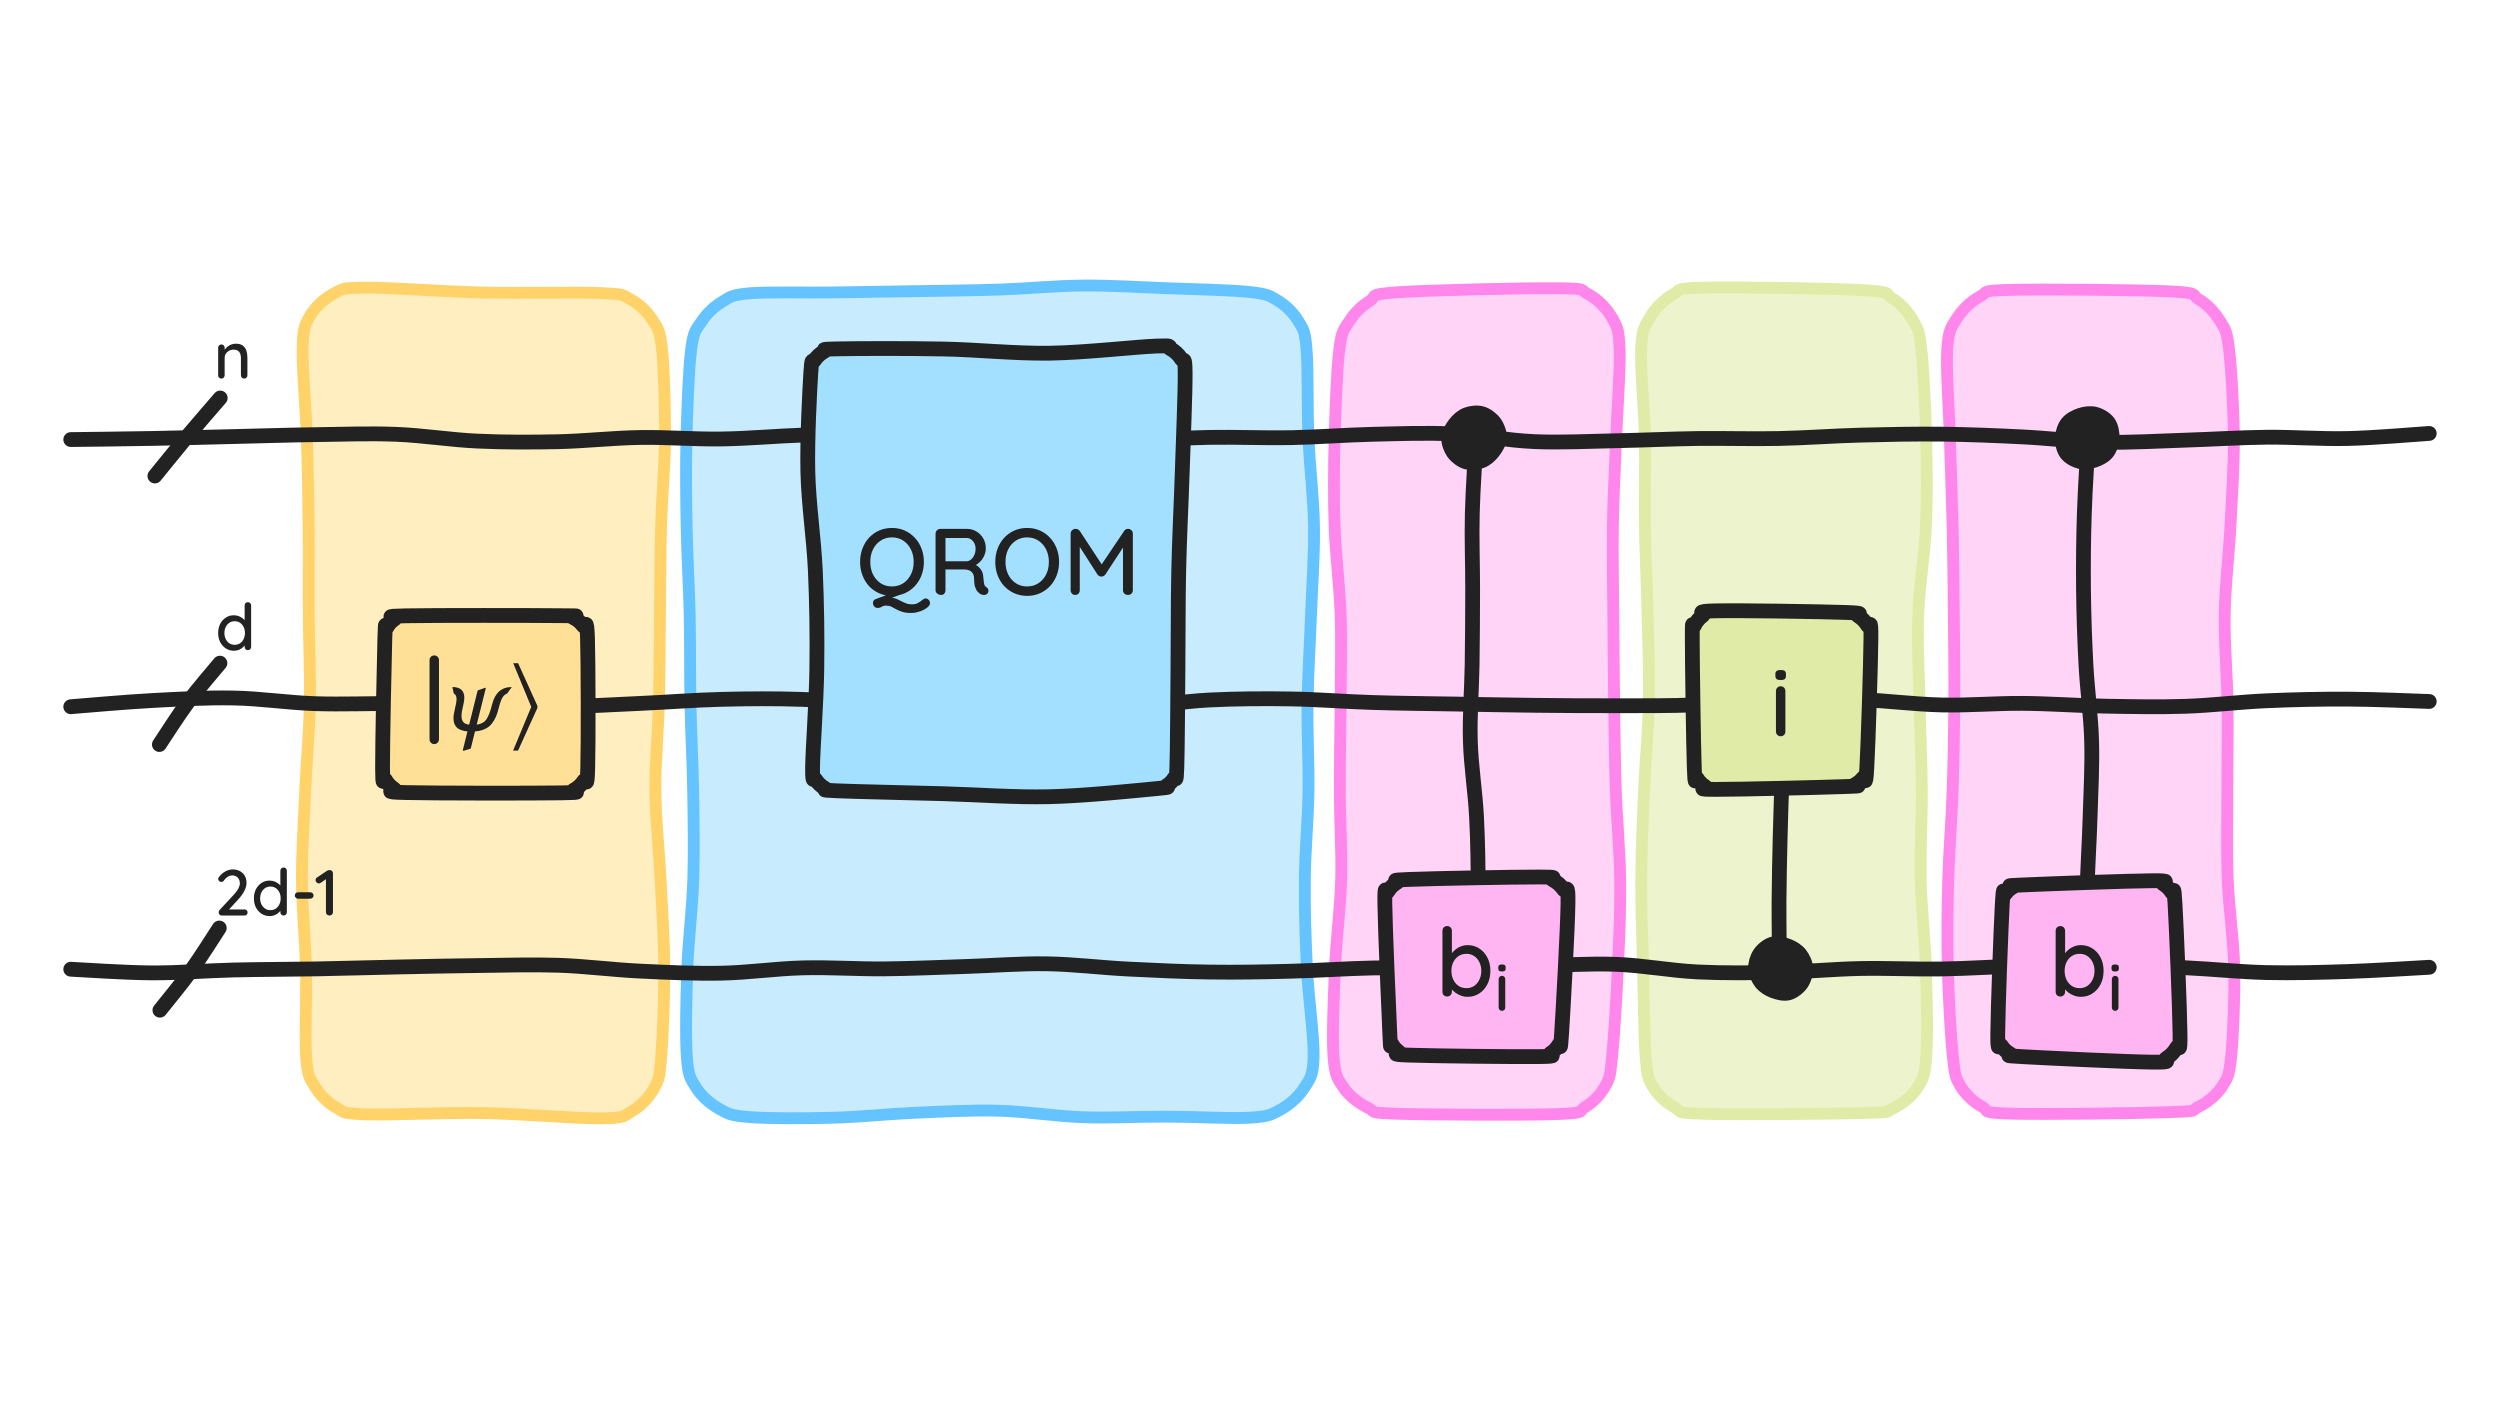
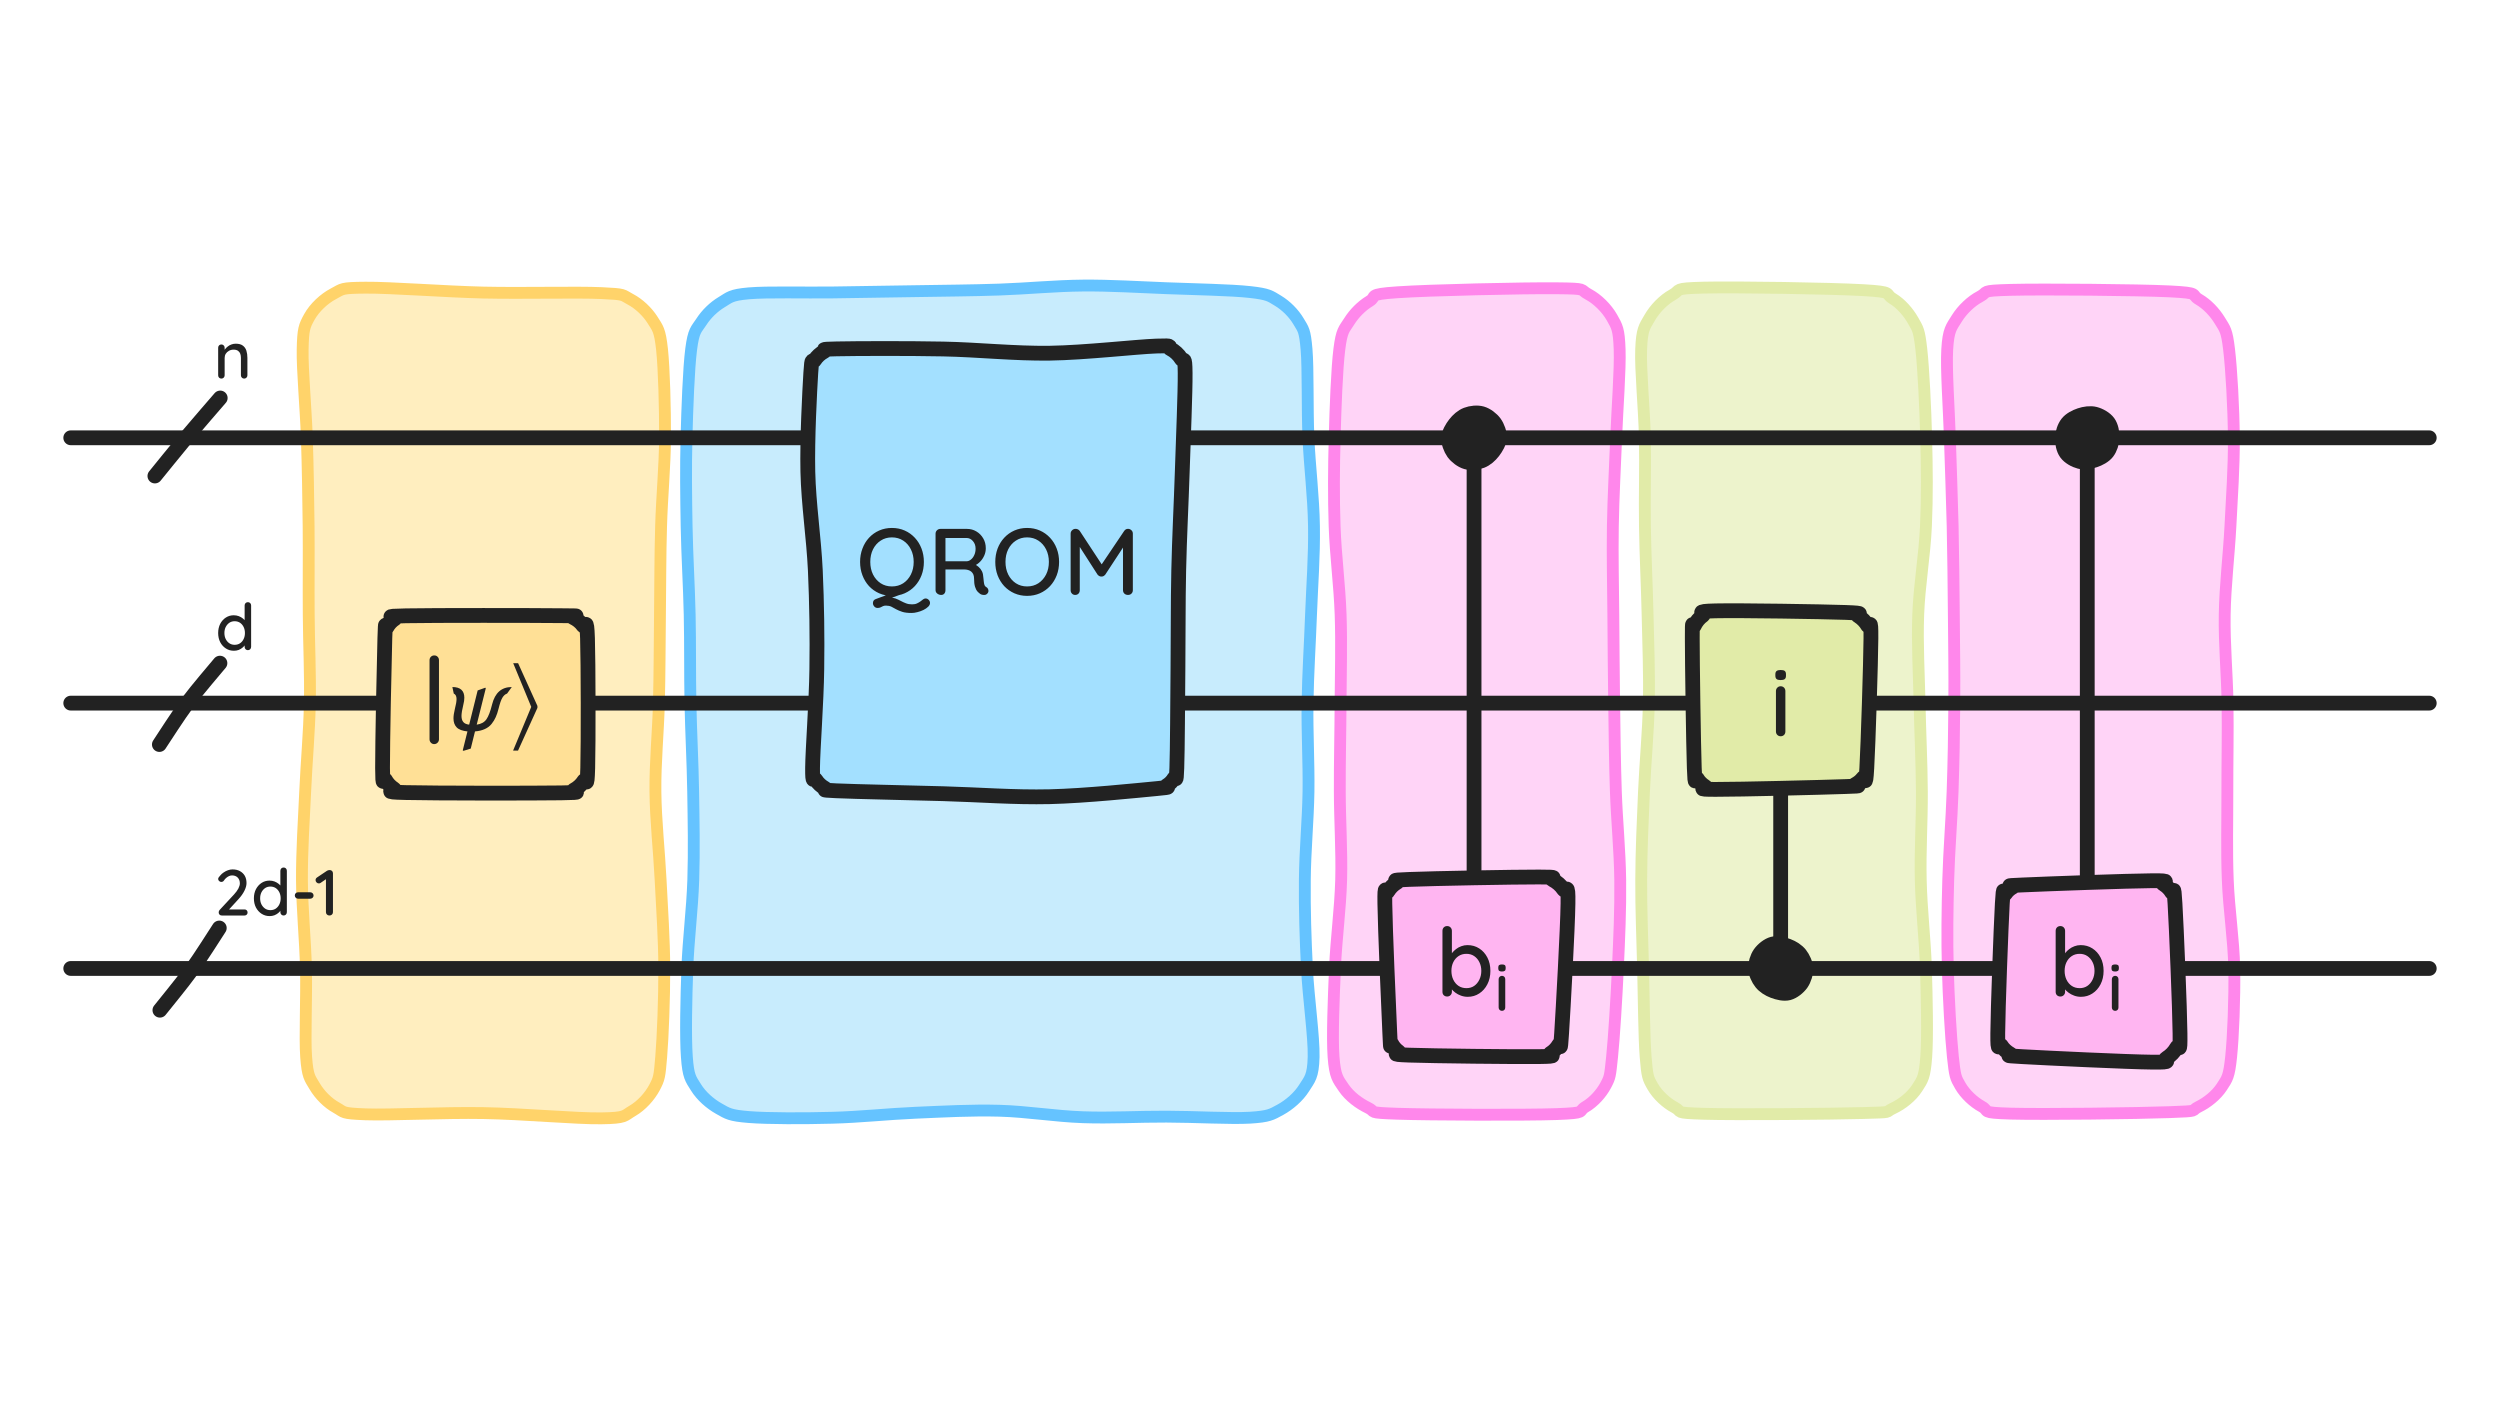
<svg xmlns="http://www.w3.org/2000/svg" viewBox="-12 -74.25 424 238.5" width="424" height="238.5">
  <g stroke-linecap="round" stroke-linejoin="round">
    <path d="M94.9,-23.5C96.35,-22.74 97.76,-21.41 98.66,-20C99.55,-18.58 99.92,-18.33 100.28,-15C100.63,-11.67 100.81,-5 100.79,0C100.76,5 100.26,10 100.12,15C99.97,20 99.99,25 99.93,30C99.87,35 99.88,40 99.75,45C99.62,50 99.11,55 99.16,60C99.21,65 99.79,70 100.04,75C100.29,80 100.65,85 100.66,90C100.68,95 100.42,101.63 100.14,105C99.86,108.37 99.81,108.67 99,110.2C98.19,111.72 96.78,113.27 95.28,114.14C93.78,115.01 94.21,115.36 90,115.42C85.79,115.49 76.67,114.64 70,114.53C63.33,114.41 54.16,114.89 50,114.74C45.84,114.58 46.47,114.4 45.03,113.6C43.59,112.81 42.22,111.42 41.37,109.98C40.52,108.55 40.17,108.33 39.92,105C39.68,101.67 40.01,95 39.89,90C39.77,85 39.24,80 39.21,75C39.19,70 39.53,65 39.76,60C39.98,55 40.45,50 40.55,45C40.65,40 40.39,35 40.36,30C40.32,25 40.39,20 40.34,15C40.28,10 40.21,5 40.04,0C39.87,-5 39.26,-11.58 39.33,-15C39.4,-18.42 39.6,-18.93 40.47,-20.5C41.34,-22.07 42.97,-23.6 44.56,-24.43C46.14,-25.26 45.76,-25.43 50,-25.46C54.24,-25.5 63.33,-24.79 70,-24.63C76.67,-24.48 85.85,-24.73 90,-24.54C94.15,-24.35 93.46,-24.25 94.9,-23.5Z" fill="#FFEEBF" stroke="#FFD36A" stroke-width="2.01" />
    <path d="M204.76,-23.24C206.13,-22.41 207.42,-21.12 208.23,-19.75C209.04,-18.38 209.31,-18.29 209.59,-15C209.87,-11.71 209.7,-5 209.91,0C210.13,5 210.78,10 210.85,15C210.93,20 210.54,25 210.35,30C210.17,35 209.83,40 209.76,45C209.68,50 209.99,55 209.92,60C209.84,65 209.34,70 209.3,75C209.25,80 209.41,85 209.66,90C209.91,95 210.87,101.62 210.79,105C210.71,108.38 210.1,108.8 209.17,110.29C208.23,111.78 206.69,113.11 205.17,113.95C203.64,114.78 203.22,115.11 200,115.31C196.78,115.5 190.56,115.14 185.83,115.13C181.11,115.11 176.39,115.4 171.67,115.23C166.94,115.07 162.22,114.26 157.5,114.13C152.78,114 148.06,114.27 143.33,114.47C138.61,114.67 133.89,115.2 129.17,115.32C124.44,115.45 118.21,115.46 115,115.2C111.79,114.94 111.42,114.62 109.93,113.78C108.44,112.94 106.95,111.64 106.04,110.17C105.13,108.71 104.73,108.36 104.49,105C104.24,101.64 104.39,95 104.57,90C104.75,85 105.42,80 105.58,75C105.74,70 105.64,65 105.56,60C105.48,55 105.2,50 105.1,45C105,40 105.08,35 104.97,30C104.86,25 104.54,20 104.45,15C104.36,10 104.3,5 104.43,0C104.56,-5 104.8,-11.72 105.22,-15C105.64,-18.28 106.08,-18.32 106.94,-19.65C107.8,-20.99 109.04,-22.19 110.38,-23C111.73,-23.8 111.87,-24.22 115,-24.5C118.13,-24.77 124.44,-24.59 129.17,-24.65C133.89,-24.72 138.61,-24.79 143.33,-24.87C148.06,-24.95 152.78,-24.98 157.5,-25.14C162.22,-25.3 166.94,-25.78 171.67,-25.82C176.39,-25.86 181.11,-25.55 185.83,-25.37C190.56,-25.18 196.85,-25.08 200,-24.72C203.15,-24.37 203.38,-24.07 204.76,-23.24Z" fill="#C8ECFD" stroke="#65C3FF" stroke-width="2.01" />
    <path d="M257.39,-24.34C258.95,-23.51 260.49,-21.97 261.38,-20.41C262.26,-18.86 262.57,-18.4 262.69,-15C262.81,-11.6 262.3,-5 262.1,0C261.91,5 261.62,10 261.54,15C261.46,20 261.58,25 261.62,30C261.66,35 261.69,40 261.76,45C261.83,50 261.88,55 262.05,60C262.22,65 262.73,70 262.79,75C262.85,80 262.62,85 262.39,90C262.16,95 261.75,101.7 261.41,105C261.06,108.3 261.08,108.4 260.33,109.81C259.58,111.22 258.28,112.66 256.89,113.47C255.5,114.29 257.32,114.5 252,114.7C246.68,114.89 230.33,114.82 225,114.64C219.67,114.46 221.53,114.36 220.02,113.63C218.5,112.9 216.88,111.69 215.9,110.25C214.93,108.81 214.42,108.38 214.17,105C213.92,101.62 214.2,95 214.41,90C214.62,85 215.32,80 215.46,75C215.59,70 215.24,65 215.23,60C215.21,55 215.34,50 215.36,45C215.39,40 215.54,35 215.37,30C215.2,25 214.52,20 214.35,15C214.18,10 214.22,5 214.36,0C214.49,-5 214.74,-11.71 215.15,-15C215.56,-18.29 215.96,-18.36 216.82,-19.73C217.67,-21.09 218.91,-22.35 220.28,-23.18C221.64,-24.01 219.71,-24.32 225,-24.68C230.29,-25.05 246.6,-25.42 252,-25.36C257.4,-25.31 255.83,-25.16 257.39,-24.34Z" fill="#FFD4F7" stroke="#FF87EB" stroke-width="2.01" />
    <path d="M308.98,-23.62C310.39,-22.77 311.65,-21.32 312.46,-19.89C313.27,-18.45 313.49,-18.31 313.86,-15C314.23,-11.69 314.55,-5 314.68,0C314.81,5 314.87,10 314.64,15C314.42,20 313.51,25 313.33,30C313.15,35 313.45,40 313.56,45C313.66,50 313.92,55 313.95,60C313.98,65 313.64,70 313.76,75C313.87,80 314.48,85 314.64,90C314.79,95 314.94,101.62 314.69,105C314.44,108.38 314.09,108.83 313.15,110.28C312.21,111.74 310.57,113.03 309.04,113.74C307.52,114.44 309.34,114.37 304,114.52C298.66,114.67 282.33,114.81 277,114.65C271.67,114.49 273.49,114.35 272.04,113.58C270.59,112.81 269.12,111.45 268.3,110.02C267.48,108.59 267.37,108.34 267.1,105C266.83,101.66 266.8,95 266.67,90C266.55,85 266.32,80 266.35,75C266.37,70 266.6,65 266.82,60C267.04,55 267.54,50 267.64,45C267.75,40 267.54,35 267.43,30C267.32,25 267.05,20 266.98,15C266.9,10 267.07,5 266.97,0C266.86,-5 266.2,-11.61 266.34,-15C266.47,-18.39 266.88,-18.79 267.77,-20.33C268.65,-21.87 270.12,-23.4 271.66,-24.25C273.2,-25.11 271.61,-25.34 277,-25.47C282.39,-25.6 298.67,-25.35 304,-25.04C309.33,-24.73 307.57,-24.48 308.98,-23.62Z" fill="#EDF3CC" stroke="#E1EBA8" stroke-width="2.01" />
    <path d="M360.9,-23.49C362.32,-22.67 363.61,-21.31 364.47,-19.89C365.33,-18.47 365.66,-18.32 366.05,-15C366.45,-11.68 366.83,-5 366.86,0C366.9,5 366.53,10 366.28,15C366.02,20 365.39,25 365.31,30C365.23,35 365.71,40 365.79,45C365.87,50 365.75,55 365.76,60C365.77,65 365.63,70 365.83,75C366.02,80 366.83,85 366.93,90C367.02,95 366.75,101.65 366.4,105C366.05,108.35 365.74,108.68 364.82,110.09C363.9,111.5 362.35,112.74 360.88,113.46C359.41,114.17 361.31,114.18 356,114.37C350.69,114.57 334.31,114.77 329,114.62C323.69,114.46 325.55,114.22 324.13,113.43C322.71,112.65 321.3,111.32 320.48,109.92C319.66,108.51 319.57,108.32 319.21,105C318.86,101.68 318.48,95 318.35,90C318.21,85 318.28,80 318.42,75C318.56,70 318.99,65 319.16,60C319.33,55 319.42,50 319.45,45C319.49,40 319.41,35 319.37,30C319.32,25 319.28,20 319.17,15C319.05,10 318.85,5 318.7,0C318.54,-5 318.05,-11.62 318.25,-15C318.45,-18.38 318.97,-18.76 319.89,-20.26C320.82,-21.75 322.3,-23.17 323.82,-23.97C325.34,-24.78 323.64,-24.94 329,-25.09C334.36,-25.23 350.68,-25.09 356,-24.83C361.32,-24.56 359.49,-24.32 360.9,-23.49Z" fill="#FFD4F7" stroke="#FF87EB" stroke-width="2.01" />
-     <path d="M0,0.3C2.3,0.27 9.2,0.2 13.79,0.11C18.39,0.03 22.99,-0.1 27.59,-0.21C32.18,-0.31 36.78,-0.47 41.38,-0.53C45.98,-0.59 50.57,-0.77 55.17,-0.59C59.77,-0.41 64.37,0.35 68.97,0.56C73.56,0.77 78.16,0.76 82.76,0.66C87.36,0.55 91.95,0.02 96.55,-0.05C101.15,-0.13 105.75,0.27 110.34,0.2C114.94,0.14 119.54,-0.3 124.14,-0.46C128.74,-0.62 133.33,-0.84 137.93,-0.74C142.53,-0.65 147.13,-0.13 151.72,0.09C156.32,0.31 160.92,0.53 165.52,0.59C170.11,0.65 174.71,0.57 179.31,0.46C183.91,0.35 188.51,0.01 193.1,-0.07C197.7,-0.15 202.3,0.06 206.9,-0.02C211.49,-0.11 216.09,-0.48 220.69,-0.59C225.29,-0.7 229.89,-0.87 234.48,-0.66C239.08,-0.46 243.68,0.46 248.28,0.65C252.87,0.84 257.47,0.59 262.07,0.5C266.67,0.41 271.26,0.19 275.86,0.12C280.46,0.06 285.06,0.22 289.66,0.12C294.25,0.03 298.85,-0.33 303.45,-0.45C308.05,-0.57 312.64,-0.67 317.24,-0.62C321.84,-0.57 326.44,-0.38 331.03,-0.15C335.63,0.08 340.23,0.66 344.83,0.75C349.43,0.84 354.02,0.54 358.62,0.4C363.22,0.26 367.82,-0.05 372.41,-0.1C377.01,-0.14 381.61,0.23 386.21,0.12C390.8,0.02 397.7,-0.6 400,-0.74" fill="none" stroke="#222222" stroke-width="2.51" />
-     <path d="M0,45.61C2.3,45.43 9.2,44.81 13.79,44.56C18.39,44.32 22.99,44.04 27.59,44.13C32.18,44.21 36.78,44.93 41.38,45.09C45.98,45.24 50.57,45.04 55.17,45.08C59.77,45.12 64.37,45.26 68.97,45.34C73.56,45.43 78.16,45.64 82.76,45.59C87.36,45.54 91.95,45.26 96.55,45.05C101.15,44.85 105.75,44.47 110.34,44.36C114.94,44.24 119.54,44.21 124.14,44.37C128.74,44.52 133.33,45.15 137.93,45.29C142.53,45.42 147.13,45.16 151.72,45.17C156.32,45.18 160.92,45.26 165.52,45.34C170.11,45.43 174.71,45.82 179.31,45.68C183.91,45.53 188.51,44.7 193.1,44.47C197.7,44.24 202.3,44.22 206.9,44.29C211.49,44.36 216.09,44.75 220.69,44.89C225.29,45.04 229.89,45.07 234.48,45.15C239.08,45.23 243.68,45.32 248.28,45.37C252.87,45.42 257.47,45.46 262.07,45.44C266.67,45.43 271.26,45.49 275.86,45.28C280.46,45.08 285.06,44.37 289.66,44.23C294.25,44.08 298.85,44.22 303.45,44.4C308.05,44.58 312.64,45.2 317.24,45.31C321.84,45.42 326.44,45.01 331.03,45.04C335.63,45.07 340.23,45.42 344.83,45.51C349.43,45.59 354.02,45.69 358.62,45.54C363.22,45.39 367.82,44.8 372.41,44.6C377.01,44.4 381.61,44.3 386.21,44.32C390.8,44.34 397.7,44.65 400,44.72" fill="none" stroke="#222222" stroke-width="2.51" />
-     <path d="M0,90.13C2.3,90.24 9.2,90.73 13.79,90.75C18.39,90.77 22.99,90.37 27.59,90.26C32.18,90.15 36.78,90.16 41.38,90.08C45.98,90 50.57,89.85 55.17,89.76C59.77,89.66 64.37,89.56 68.97,89.51C73.56,89.46 78.16,89.31 82.76,89.46C87.36,89.62 91.95,90.23 96.55,90.45C101.15,90.67 105.75,90.89 110.34,90.8C114.94,90.71 119.54,90.02 124.14,89.9C128.74,89.78 133.33,90.11 137.93,90.07C142.53,90.03 147.13,89.81 151.72,89.67C156.32,89.53 160.92,89.14 165.52,89.21C170.11,89.28 174.71,89.87 179.31,90.1C183.91,90.33 188.51,90.55 193.1,90.61C197.7,90.68 202.3,90.59 206.9,90.47C211.49,90.36 216.09,90.02 220.69,89.92C225.29,89.81 229.89,89.92 234.48,89.86C239.08,89.8 243.68,89.65 248.28,89.55C252.87,89.46 257.47,89.13 262.07,89.3C266.67,89.47 271.26,90.36 275.86,90.59C280.46,90.81 285.06,90.75 289.66,90.66C294.25,90.56 298.85,90.11 303.45,90.01C308.05,89.92 312.64,90.16 317.24,90.09C321.84,90.02 326.44,89.69 331.03,89.58C335.63,89.46 340.23,89.34 344.83,89.39C349.43,89.44 354.02,89.66 358.62,89.88C363.22,90.09 367.82,90.59 372.41,90.7C377.01,90.8 381.61,90.67 386.21,90.52C390.8,90.37 397.7,89.92 400,89.8" fill="none" stroke="#222222" stroke-width="2.51" />
+     <path d="M0,0C2.3,0 9.2,0 13.79,0C18.39,0 22.99,0 27.59,0C32.18,0 36.78,0 41.38,0C45.98,0 50.57,0 55.17,0C59.77,0 64.37,0 68.97,0C73.56,0 78.16,0 82.76,0C87.36,0 91.95,0 96.55,0C101.15,0 105.75,0 110.34,0C114.94,0 119.54,0 124.14,0C128.74,0 133.33,0 137.93,0C142.53,0 147.13,0 151.72,0C156.32,0 160.92,0 165.52,0C170.11,0 174.71,0 179.31,0C183.91,0 188.51,0 193.1,0C197.7,0 202.3,0 206.9,0C211.49,0 216.09,0 220.69,0C225.29,0 229.89,0 234.48,0C239.08,0 243.68,0 248.28,0C252.87,0 257.47,0 262.07,0C266.67,0 271.26,0 275.86,0C280.46,0 285.06,0 289.66,0C294.25,0 298.85,0 303.45,0C308.05,0 312.64,0 317.24,0C321.84,0 326.44,0 331.03,0C335.63,0 340.23,0 344.83,0C349.43,0 354.02,0 358.62,0C363.22,0 367.82,0 372.41,0C377.01,0 381.61,0 386.21,0C390.8,0 397.7,0 400,0" fill="none" stroke="#222222" stroke-width="2.51" />
+     <path d="M0,45C2.3,45 9.2,45 13.79,45C18.39,45 22.99,45 27.59,45C32.18,45 36.78,45 41.38,45C45.98,45 50.57,45 55.17,45C59.77,45 64.37,45 68.97,45C73.56,45 78.16,45 82.76,45C87.36,45 91.95,45 96.55,45C101.15,45 105.75,45 110.34,45C114.94,45 119.54,45 124.14,45C128.74,45 133.33,45 137.93,45C142.53,45 147.13,45 151.72,45C156.32,45 160.92,45 165.52,45C170.11,45 174.71,45 179.31,45C183.91,45 188.51,45 193.1,45C197.7,45 202.3,45 206.9,45C211.49,45 216.09,45 220.69,45C225.29,45 229.89,45 234.48,45C239.08,45 243.68,45 248.28,45C252.87,45 257.47,45 262.07,45C266.67,45 271.26,45 275.86,45C280.46,45 285.06,45 289.66,45C294.25,45 298.85,45 303.45,45C308.05,45 312.64,45 317.24,45C321.84,45 326.44,45 331.03,45C335.63,45 340.23,45 344.83,45C349.43,45 354.02,45 358.62,45C363.22,45 367.82,45 372.41,45C377.01,45 381.61,45 386.21,45C390.8,45 397.7,45 400,45" fill="none" stroke="#222222" stroke-width="2.51" />
+     <path d="M0,90C2.3,90 9.2,90 13.79,90C18.39,90 22.99,90 27.59,90C32.18,90 36.78,90 41.38,90C45.98,90 50.57,90 55.17,90C59.77,90 64.37,90 68.97,90C73.56,90 78.16,90 82.76,90C87.36,90 91.95,90 96.55,90C101.15,90 105.75,90 110.34,90C114.94,90 119.54,90 124.14,90C128.74,90 133.33,90 137.93,90C142.53,90 147.13,90 151.72,90C156.32,90 160.92,90 165.52,90C170.11,90 174.71,90 179.31,90C183.91,90 188.51,90 193.1,90C197.7,90 202.3,90 206.9,90C211.49,90 216.09,90 220.69,90C225.29,90 229.89,90 234.48,90C239.08,90 243.68,90 248.28,90C252.87,90 257.47,90 262.07,90C266.67,90 271.26,90 275.86,90C280.46,90 285.06,90 289.66,90C294.25,90 298.85,90 303.45,90C308.05,90 312.64,90 317.24,90C321.84,90 326.44,90 331.03,90C335.63,90 340.23,90 344.83,90C349.43,90 354.02,90 358.62,90C363.22,90 367.82,90 372.41,90C377.01,90 381.61,90 386.21,90C390.8,90 397.7,90 400,90" fill="none" stroke="#222222" stroke-width="2.51" />
    <path d="M14.27,6.48C15.18,5.37 17.88,2.01 19.72,-0.2C21.57,-2.4 24.42,-5.66 25.35,-6.75" fill="none" stroke="#222222" stroke-width="2.51" />
    <path d="M15.03,52.02C15.83,50.83 18.13,47.19 19.84,44.89C21.56,42.59 24.39,39.33 25.3,38.22" fill="none" stroke="#222222" stroke-width="2.51" />
    <path d="M15.12,97.08C16,95.95 18.76,92.64 20.44,90.32C22.12,87.99 24.4,84.34 25.19,83.14" fill="none" stroke="#222222" stroke-width="2.51" />
-     <path d="M238.37,0C238.26,2.14 237.8,8.57 237.7,12.86C237.59,17.14 237.77,21.43 237.76,25.71C237.76,30 237.73,34.29 237.67,38.57C237.6,42.86 237.24,47.14 237.37,51.43C237.49,55.71 238.2,60 238.42,64.29C238.64,68.57 238.7,72.86 238.7,77.14C238.7,81.43 238.47,87.86 238.42,90" fill="none" stroke="#222222" stroke-width="2.51" />
-     <path d="M289.81,90C289.8,88.12 289.7,82.5 289.72,78.75C289.74,75 289.83,71.25 289.92,67.5C290.02,63.75 290.13,60 290.29,56.25C290.46,52.5 290.83,46.88 290.94,45" fill="none" stroke="#222222" stroke-width="2.51" />
-     <path d="M342.19,0C342.07,2.14 341.63,8.57 341.5,12.86C341.36,17.14 341.32,21.43 341.36,25.71C341.41,30 341.55,34.29 341.78,38.57C342.01,42.86 342.62,47.14 342.74,51.43C342.86,55.71 342.61,60 342.48,64.29C342.36,68.57 342.04,72.86 341.98,77.14C341.93,81.43 342.12,87.86 342.15,90" fill="none" stroke="#222222" stroke-width="2.51" />
+     <path d="M238,0C238,2.14 238,8.57 238,12.86C238,17.14 238,21.43 238,25.71C238,30 238,34.29 238,38.57C238,42.86 238,47.14 238,51.43C238,55.71 238,60 238,64.29C238,68.57 238,72.86 238,77.14C238,81.43 238,87.86 238,90" fill="none" stroke="#222222" stroke-width="2.51" />
+     <path d="M290,90C290,88.12 290,82.5 290,78.75C290,75 290,71.25 290,67.5C290,63.75 290,60 290,56.25C290,52.5 290,46.88 290,45" fill="none" stroke="#222222" stroke-width="2.51" />
+     <path d="M342,0C342,2.14 342,8.57 342,12.86C342,17.14 342,21.43 342,25.71C342,30 342,34.29 342,38.57C342,42.86 342,47.14 342,51.43C342,55.71 342,60 342,64.29C342,68.57 342,72.86 342,77.14C342,81.43 342,87.86 342,90" fill="none" stroke="#222222" stroke-width="2.51" />
    <path d="M85.19,30.47C85.81,30.75 86.47,31.26 86.88,31.85C87.29,32.44 87.5,29.97 87.64,34C87.77,38.03 87.79,51.96 87.68,56C87.57,60.04 87.39,57.6 87,58.22C86.61,58.85 85.96,59.42 85.32,59.75C84.67,60.08 87.9,60.14 83.15,60.22C78.41,60.29 61.57,60.29 56.85,60.17C52.12,60.06 55.39,59.9 54.81,59.54C54.23,59.18 53.69,58.6 53.37,58.01C53.05,57.42 52.9,60 52.88,56C52.87,52 53.15,37.98 53.27,34C53.4,30.02 53.35,32.69 53.63,32.14C53.91,31.6 54.42,31.04 54.95,30.71C55.49,30.39 52.15,30.28 56.85,30.19C61.55,30.1 78.43,30.12 83.15,30.17C87.87,30.21 84.57,30.19 85.19,30.47Z" fill="#FFE096" stroke="#222222" stroke-width="2.51" />
    <path d="M186.5,-15.1C187.2,-14.75 187.9,-14.11 188.32,-13.42C188.74,-12.74 188.97,-14.2 189,-11C189.03,-7.8 188.69,0.17 188.51,5.75C188.33,11.33 188.03,16.92 187.91,22.5C187.79,28.08 187.84,33.67 187.78,39.25C187.73,44.83 187.7,52.92 187.59,56C187.48,59.08 187.42,57.23 187.13,57.73C186.84,58.24 186.37,58.71 185.86,59.01C185.36,59.3 187.43,59.19 184.13,59.5C180.82,59.81 172.07,60.73 166.04,60.87C160.01,61.01 153.99,60.53 147.96,60.36C141.93,60.19 133.22,60.02 129.87,59.87C126.53,59.71 128.48,59.74 127.89,59.43C127.31,59.12 126.73,58.59 126.38,58.02C126.03,57.45 125.79,59.13 125.81,56C125.84,52.87 126.46,44.83 126.53,39.25C126.61,33.67 126.53,28.08 126.28,22.5C126.02,16.92 125.14,11.33 125.01,5.75C124.89,0.17 125.32,-7.85 125.51,-11C125.7,-14.15 125.77,-12.54 126.15,-13.15C126.53,-13.76 127.15,-14.32 127.77,-14.64C128.39,-14.96 126.51,-15.01 129.87,-15.08C133.24,-15.15 141.93,-15.18 147.96,-15.06C153.99,-14.94 160.01,-14.27 166.04,-14.35C172.07,-14.44 180.72,-15.44 184.13,-15.56C187.54,-15.68 185.8,-15.46 186.5,-15.1Z" fill="#A3E0FF" stroke="#222222" stroke-width="2.51" />
    <path d="M251.33,74.96C252.03,75.31 252.74,75.92 253.17,76.59C253.6,77.27 253.99,74.93 253.93,79C253.88,83.07 253.11,97.01 252.85,101C252.59,104.99 252.68,102.38 252.37,102.94C252.05,103.51 251.52,104.07 250.96,104.4C250.4,104.73 252.99,104.9 249,104.95C245.01,105 230.97,104.84 227,104.7C223.03,104.56 225.7,104.44 225.2,104.11C224.71,103.78 224.26,103.24 224.01,102.73C223.76,102.21 223.9,104.95 223.71,101C223.52,97.05 222.92,83.01 222.87,79C222.82,74.99 223.06,77.52 223.4,76.92C223.74,76.32 224.33,75.75 224.93,75.41C225.53,75.08 222.99,75.05 227,74.9C231.01,74.74 244.94,74.48 249,74.49C253.06,74.5 250.64,74.61 251.33,74.96Z" fill="#FFB5F1" stroke="#222222" stroke-width="2.51" />
    <path d="M303.18,30.23C303.8,30.6 304.39,31.21 304.75,31.84C305.1,32.47 305.33,29.97 305.31,34C305.28,38.03 304.84,52.05 304.61,56C304.39,59.95 304.28,57.23 303.95,57.7C303.61,58.17 303.11,58.56 302.62,58.81C302.13,59.05 304.94,59.02 301,59.15C297.06,59.29 282.97,59.64 279,59.63C275.03,59.63 277.71,59.44 277.19,59.14C276.67,58.83 276.16,58.34 275.86,57.81C275.55,57.29 275.49,59.97 275.35,56C275.21,52.03 275.01,38.02 275.01,34C275.01,29.98 275.05,32.53 275.35,31.89C275.64,31.25 276.17,30.57 276.78,30.15C277.38,29.72 274.96,29.44 279,29.35C283.04,29.26 296.97,29.48 301,29.62C305.03,29.77 302.55,29.86 303.18,30.23Z" fill="#E1EBA8" stroke="#222222" stroke-width="2.51" />
    <path d="M354.91,75.69C355.47,76.01 355.99,76.53 356.32,77.09C356.65,77.64 356.65,75.01 356.88,79C357.12,82.99 357.69,96.93 357.73,101C357.78,105.07 357.55,102.7 357.17,103.41C356.79,104.11 356.13,104.81 355.44,105.22C354.74,105.64 357.07,105.94 353,105.89C348.93,105.85 335.01,105.19 331,104.96C326.99,104.73 329.57,104.83 328.97,104.52C328.37,104.2 327.77,103.66 327.41,103.07C327.06,102.48 326.79,105.01 326.82,101C326.85,96.99 327.37,82.94 327.59,79C327.81,75.06 327.82,77.8 328.12,77.33C328.41,76.87 328.9,76.44 329.38,76.19C329.86,75.94 327.06,76.01 331,75.84C334.94,75.66 349.01,75.15 353,75.12C356.99,75.1 354.36,75.36 354.91,75.69Z" fill="#FFB5F1" stroke="#222222" stroke-width="2.51" />
    <path d="M241.23,2.34C240.72,3 240.03,3.62 239.27,3.91C238.51,4.2 237.46,4.32 236.67,4.09C235.88,3.86 235.02,3.21 234.52,2.53C234.03,1.84 233.65,0.81 233.7,0C233.74,-0.81 234.27,-1.69 234.77,-2.34C235.28,-3 235.97,-3.62 236.73,-3.91C237.49,-4.2 238.54,-4.32 239.33,-4.09C240.12,-3.86 240.98,-3.21 241.48,-2.53C241.97,-1.84 242.35,-0.81 242.3,0C242.26,0.81 241.73,1.69 241.23,2.34Z" fill="#222222" stroke="#222222" stroke-width="2.51" />
    <path d="M293.5,92.54C293.01,93.23 292.14,93.93 291.35,94.14C290.56,94.35 289.54,94.09 288.77,93.8C287.99,93.51 287.21,93.02 286.71,92.39C286.21,91.76 285.78,90.82 285.74,90C285.71,89.18 286.02,88.15 286.5,87.46C286.99,86.77 287.86,86.07 288.65,85.86C289.44,85.65 290.46,85.91 291.23,86.2C292.01,86.49 292.79,86.98 293.29,87.61C293.79,88.24 294.22,89.18 294.26,90C294.29,90.82 293.98,91.85 293.5,92.54Z" fill="#222222" stroke="#222222" stroke-width="2.51" />
    <path d="M345.38,2.45C344.88,3.09 344.01,3.54 343.23,3.8C342.45,4.06 341.5,4.21 340.7,4.01C339.9,3.81 338.92,3.26 338.44,2.59C337.95,1.92 337.76,0.84 337.79,0C337.82,-0.84 338.13,-1.82 338.62,-2.45C339.12,-3.09 339.99,-3.54 340.77,-3.8C341.55,-4.06 342.5,-4.21 343.3,-4.01C344.1,-3.81 345.08,-3.26 345.56,-2.59C346.05,-1.92 346.24,-0.84 346.21,0C346.18,0.84 345.87,1.82 345.38,2.45Z" fill="#222222" stroke="#222222" stroke-width="2.51" />
    <path d="M27.98,-15.96Q28.76,-15.96 29.19,-15.63Q29.62,-15.31 29.79,-14.77Q29.96,-14.22 29.96,-13.55L29.96,-10.6Q29.96,-10.36 29.8,-10.2Q29.64,-10.04 29.41,-10.04Q29.17,-10.04 29.02,-10.2Q28.86,-10.36 28.86,-10.6L28.86,-13.54Q28.86,-13.94 28.75,-14.25Q28.64,-14.56 28.37,-14.75Q28.1,-14.95 27.62,-14.95Q27.17,-14.95 26.83,-14.75Q26.48,-14.56 26.29,-14.25Q26.1,-13.94 26.1,-13.54L26.1,-10.6Q26.1,-10.36 25.94,-10.2Q25.78,-10.04 25.55,-10.04Q25.31,-10.04 25.15,-10.2Q25,-10.36 25,-10.6L25,-15.27Q25,-15.51 25.15,-15.67Q25.31,-15.83 25.55,-15.83Q25.78,-15.83 25.94,-15.67Q26.1,-15.51 26.1,-15.27L26.1,-14.65L25.9,-14.54Q25.98,-14.78 26.17,-15.03Q26.36,-15.28 26.64,-15.49Q26.91,-15.71 27.25,-15.83Q27.6,-15.96 27.98,-15.96Z" fill="#222222" stroke="none" />
    <path d="M30.04,27.88Q30.28,27.88 30.43,28.03Q30.59,28.18 30.59,28.44L30.59,35.45Q30.59,35.7 30.43,35.86Q30.28,36.02 30.04,36.02Q29.81,36.02 29.65,35.86Q29.49,35.7 29.49,35.45L29.49,34.66L29.72,34.67Q29.72,34.87 29.56,35.12Q29.4,35.37 29.12,35.6Q28.85,35.83 28.48,35.98Q28.1,36.12 27.67,36.12Q26.91,36.12 26.31,35.73Q25.7,35.34 25.35,34.67Q25,33.99 25,33.11Q25,32.23 25.35,31.55Q25.7,30.88 26.3,30.49Q26.9,30.1 27.64,30.1Q28.1,30.1 28.5,30.25Q28.91,30.41 29.2,30.65Q29.5,30.89 29.66,31.16Q29.83,31.43 29.83,31.67L29.49,31.7L29.49,28.44Q29.49,28.19 29.65,28.03Q29.81,27.88 30.04,27.88ZM27.79,35.11Q28.32,35.11 28.71,34.85Q29.1,34.59 29.32,34.13Q29.54,33.68 29.54,33.11Q29.54,32.54 29.32,32.09Q29.1,31.64 28.71,31.37Q28.31,31.11 27.79,31.11Q27.29,31.11 26.9,31.37Q26.51,31.64 26.28,32.09Q26.06,32.54 26.06,33.11Q26.06,33.68 26.28,34.13Q26.51,34.59 26.9,34.85Q27.29,35.11 27.79,35.11Z" fill="#222222" stroke="none" />
    <path d="M29.48,79.99Q29.7,79.99 29.85,80.14Q29.99,80.29 29.99,80.51Q29.99,80.73 29.85,80.87Q29.7,81.02 29.48,81.02L25.62,81.02Q25.37,81.02 25.23,80.87Q25.09,80.73 25.09,80.49Q25.09,80.27 25.24,80.09L27.7,77.44Q28.17,76.93 28.43,76.44Q28.68,75.94 28.68,75.57Q28.68,74.97 28.32,74.59Q27.96,74.22 27.36,74.22Q27.11,74.22 26.85,74.33Q26.59,74.45 26.37,74.64Q26.14,74.83 25.98,75.09Q25.87,75.24 25.76,75.28Q25.65,75.33 25.55,75.33Q25.34,75.33 25.17,75.18Q25,75.03 25,74.83Q25,74.68 25.1,74.54Q25.2,74.39 25.35,74.24Q25.59,73.94 25.94,73.71Q26.29,73.47 26.67,73.34Q27.06,73.2 27.43,73.2Q28.16,73.2 28.69,73.49Q29.22,73.78 29.52,74.29Q29.81,74.81 29.81,75.52Q29.81,76.11 29.45,76.83Q29.09,77.55 28.45,78.24L26.75,80.1L26.63,79.99L29.48,79.99ZM36.1,72.88Q36.34,72.88 36.49,73.03Q36.65,73.18 36.65,73.44L36.65,80.45Q36.65,80.7 36.49,80.86Q36.34,81.02 36.1,81.02Q35.87,81.02 35.71,80.86Q35.55,80.7 35.55,80.45L35.55,79.66L35.78,79.67Q35.78,79.87 35.62,80.12Q35.46,80.37 35.19,80.6Q34.91,80.83 34.54,80.98Q34.16,81.12 33.73,81.12Q32.98,81.12 32.37,80.73Q31.77,80.34 31.41,79.67Q31.06,78.99 31.06,78.11Q31.06,77.23 31.41,76.55Q31.77,75.88 32.36,75.49Q32.96,75.1 33.7,75.1Q34.16,75.1 34.56,75.25Q34.97,75.41 35.26,75.65Q35.56,75.89 35.73,76.16Q35.89,76.43 35.89,76.67L35.55,76.7L35.55,73.44Q35.55,73.19 35.71,73.03Q35.87,72.88 36.1,72.88ZM33.86,80.11Q34.38,80.11 34.77,79.85Q35.16,79.58 35.38,79.13Q35.6,78.68 35.6,78.11Q35.6,77.54 35.38,77.09Q35.16,76.64 34.77,76.37Q34.37,76.11 33.86,76.11Q33.35,76.11 32.96,76.37Q32.57,76.64 32.34,77.09Q32.12,77.54 32.12,78.11Q32.12,78.68 32.34,79.13Q32.57,79.58 32.96,79.85Q33.35,80.11 33.86,80.11ZM38.55,78.17Q38.32,78.17 38.16,78.01Q38,77.85 38,77.62Q38,77.37 38.16,77.23Q38.32,77.08 38.55,77.08L40.62,77.08Q40.85,77.08 41.02,77.24Q41.18,77.4 41.18,77.64Q41.18,77.86 41.02,78.01Q40.85,78.17 40.62,78.17L38.55,78.17ZM43.87,81.02Q43.61,81.02 43.45,80.86Q43.28,80.7 43.28,80.45L43.28,74.56L43.43,74.76L42.4,75.47Q42.27,75.58 42.08,75.58Q41.86,75.58 41.69,75.41Q41.52,75.24 41.52,75.01Q41.52,74.72 41.81,74.54L43.48,73.42Q43.58,73.36 43.69,73.34Q43.81,73.31 43.91,73.31Q44.16,73.31 44.32,73.47Q44.47,73.63 44.47,73.88L44.47,80.45Q44.47,80.7 44.3,80.86Q44.13,81.02 43.87,81.02Z" fill="#222222" stroke="none" />
    <path d="M62.45,51.13Q62.45,51.46 62.22,51.7Q61.98,51.95 61.63,51.95Q61.3,51.95 61.07,51.7Q60.85,51.46 60.85,51.13L60.85,37.72Q60.85,37.37 61.08,37.14Q61.31,36.91 61.66,36.91Q62,36.91 62.22,37.14Q62.45,37.37 62.45,37.72L62.45,51.13ZM74.8,42.27L74,43.38Q73.54,43.53 73.21,44.07Q72.88,44.61 72.55,45.96Q72.34,46.81 72.07,47.39Q71.81,47.98 71.37,48.53Q70.93,49.08 70.22,49.4Q69.52,49.72 68.56,49.8L67.84,52.71L66.61,53.09L66.48,53.02L67.28,49.8Q65.99,49.67 65.45,49.11Q64.91,48.55 64.91,47.59Q64.91,46.95 65.15,45.96Q65.43,44.89 65.43,44.3Q65.43,43.59 64.96,43.38L64.72,42.27Q66.75,42.27 66.75,44.09Q66.75,44.63 66.59,45.22Q66.27,46.55 66.27,47.17Q66.27,47.85 66.58,48.21Q66.88,48.57 67.57,48.65L69.01,42.85L70.31,42.38L70.39,42.49L68.85,48.65Q69.97,48.5 70.5,47.74Q71.03,46.97 71.46,45.22Q72.19,42.27 74.8,42.27ZM79.15,45.8L75.86,53.05L75.02,53.05L78.1,45.64L75.04,38.23L75.87,38.23L79.15,45.48L79.15,45.8Z" fill="#222222" stroke="none" />
    <path d="M144.98,27.25Q145.27,27.25 145.5,27.48Q145.73,27.71 145.73,28.01Q145.73,28.35 145.42,28.65Q145.1,28.96 144.62,29.2Q144.13,29.44 143.59,29.57Q143.06,29.71 142.61,29.71Q141.63,29.71 141.03,29.52Q140.42,29.32 140,29.09Q139.59,28.84 139.19,28.65Q138.8,28.46 138.26,28.46Q137.95,28.46 137.76,28.55Q137.57,28.65 137.36,28.75Q137.15,28.86 136.83,28.86Q136.5,28.86 136.27,28.6Q136.05,28.35 136.05,28.05Q136.05,27.53 136.51,27.36L139.63,26.2L141.09,26.46L138.16,27.52L138.85,27.09Q139.44,27.09 139.9,27.26Q140.35,27.44 140.78,27.67Q141.2,27.9 141.65,28.07Q142.1,28.25 142.69,28.25Q143.19,28.25 143.52,28.09Q143.86,27.93 144.08,27.77Q144.35,27.58 144.55,27.41Q144.75,27.25 144.98,27.25ZM144.69,21.05Q144.69,22.27 144.29,23.32Q143.89,24.36 143.16,25.15Q142.43,25.93 141.44,26.37Q140.45,26.81 139.27,26.81Q138.1,26.81 137.1,26.37Q136.11,25.93 135.38,25.15Q134.66,24.36 134.27,23.32Q133.87,22.27 133.87,21.05Q133.87,19.84 134.27,18.79Q134.66,17.74 135.38,16.96Q136.11,16.17 137.1,15.73Q138.1,15.29 139.27,15.29Q140.45,15.29 141.44,15.73Q142.43,16.17 143.16,16.96Q143.89,17.74 144.29,18.79Q144.69,19.84 144.69,21.05ZM142.96,21.05Q142.96,19.87 142.49,18.93Q142.02,17.98 141.19,17.44Q140.35,16.89 139.27,16.89Q138.19,16.89 137.36,17.44Q136.53,17.98 136.06,18.92Q135.6,19.85 135.6,21.05Q135.6,22.24 136.06,23.18Q136.53,24.12 137.36,24.67Q138.19,25.21 139.27,25.21Q140.35,25.21 141.19,24.67Q142.02,24.12 142.49,23.18Q142.96,22.24 142.96,21.05ZM147.63,26.65Q147.25,26.65 146.96,26.42Q146.67,26.19 146.67,25.84L146.67,16.27Q146.67,15.92 146.91,15.69Q147.15,15.45 147.49,15.45L152,15.45Q152.87,15.45 153.59,15.88Q154.31,16.3 154.75,17.05Q155.19,17.79 155.19,18.75Q155.19,19.39 154.93,19.97Q154.67,20.56 154.24,21Q153.81,21.45 153.27,21.68L153.09,21.37Q153.59,21.55 153.95,21.88Q154.32,22.2 154.54,22.64Q154.75,23.09 154.77,23.64Q154.82,24.14 154.86,24.47Q154.9,24.8 154.98,25Q155.06,25.21 155.27,25.32Q155.55,25.48 155.62,25.8Q155.7,26.12 155.49,26.38Q155.34,26.57 155.13,26.63Q154.91,26.68 154.69,26.64Q154.47,26.61 154.31,26.52Q154.05,26.36 153.78,26.07Q153.52,25.77 153.36,25.25Q153.2,24.72 153.2,23.85Q153.2,23.45 153.07,23.16Q152.94,22.88 152.72,22.69Q152.5,22.51 152.19,22.42Q151.89,22.33 151.52,22.33L148.13,22.33L148.35,22.01L148.35,25.84Q148.35,26.19 148.16,26.42Q147.97,26.65 147.63,26.65ZM148.15,20.94L151.97,20.94Q152.34,20.93 152.68,20.64Q153.03,20.36 153.24,19.88Q153.46,19.41 153.46,18.8Q153.46,18.03 153,17.51Q152.55,16.99 151.92,16.99L148.18,16.99L148.35,16.57L148.35,21.28L148.15,20.94ZM167.62,21.05Q167.62,22.27 167.22,23.32Q166.82,24.36 166.09,25.15Q165.36,25.93 164.37,26.37Q163.38,26.81 162.19,26.81Q161.03,26.81 160.03,26.37Q159.04,25.93 158.31,25.15Q157.59,24.36 157.19,23.32Q156.8,22.27 156.8,21.05Q156.8,19.84 157.19,18.79Q157.59,17.74 158.31,16.96Q159.04,16.17 160.03,15.73Q161.03,15.29 162.19,15.29Q163.38,15.29 164.37,15.73Q165.36,16.17 166.09,16.96Q166.82,17.74 167.22,18.79Q167.62,19.84 167.62,21.05ZM165.89,21.05Q165.89,19.87 165.42,18.93Q164.94,17.98 164.11,17.44Q163.28,16.89 162.19,16.89Q161.12,16.89 160.29,17.44Q159.46,17.98 158.99,18.92Q158.53,19.85 158.53,21.05Q158.53,22.24 158.99,23.18Q159.46,24.12 160.29,24.67Q161.12,25.21 162.19,25.21Q163.28,25.21 164.11,24.67Q164.94,24.12 165.42,23.18Q165.89,22.24 165.89,21.05ZM170.42,15.44Q170.61,15.44 170.81,15.53Q171.02,15.63 171.13,15.8L175.2,22L174.51,21.96L178.66,15.8Q178.91,15.44 179.31,15.44Q179.63,15.44 179.88,15.67Q180.13,15.9 180.13,16.25L180.13,25.84Q180.13,26.19 179.9,26.42Q179.68,26.65 179.31,26.65Q178.93,26.65 178.69,26.42Q178.46,26.19 178.46,25.84L178.46,17.73L178.97,17.84L175.46,23.2Q175.34,23.34 175.17,23.45Q174.99,23.55 174.8,23.53Q174.62,23.55 174.44,23.45Q174.25,23.34 174.14,23.2L170.75,17.92L171.13,17.28L171.13,25.84Q171.13,26.19 170.92,26.42Q170.7,26.65 170.35,26.65Q170.01,26.65 169.8,26.42Q169.58,26.19 169.58,25.84L169.58,16.25Q169.58,15.92 169.83,15.68Q170.08,15.44 170.42,15.44Z" fill="#222222" stroke="none" />
    <path d="M236.88,86.04Q238,86.04 238.87,86.6Q239.75,87.16 240.26,88.15Q240.77,89.13 240.77,90.41Q240.77,91.69 240.26,92.68Q239.75,93.68 238.88,94.24Q238.02,94.81 236.93,94.81Q236.32,94.81 235.78,94.61Q235.23,94.41 234.82,94.1Q234.4,93.79 234.14,93.44Q233.87,93.08 233.81,92.78L234.24,92.57L234.24,93.96Q234.24,94.3 234.01,94.53Q233.78,94.76 233.44,94.76Q233.09,94.76 232.86,94.54Q232.64,94.32 232.64,93.96L232.64,83.63Q232.64,83.28 232.86,83.04Q233.09,82.81 233.44,82.81Q233.78,82.81 234.01,83.04Q234.24,83.28 234.24,83.63L234.24,88.12L233.99,87.98Q234.03,87.68 234.29,87.35Q234.55,87.02 234.94,86.72Q235.33,86.41 235.83,86.23Q236.34,86.04 236.88,86.04ZM236.71,87.52Q235.94,87.52 235.37,87.9Q234.8,88.28 234.48,88.93Q234.16,89.58 234.16,90.41Q234.16,91.24 234.48,91.91Q234.8,92.57 235.37,92.96Q235.94,93.34 236.71,93.34Q237.46,93.34 238.02,92.96Q238.58,92.57 238.9,91.9Q239.23,91.23 239.23,90.41Q239.23,89.58 238.9,88.93Q238.58,88.28 238.02,87.9Q237.46,87.52 236.71,87.52ZM243.29,96.62Q243.29,96.86 243.14,97.03Q242.98,97.19 242.73,97.19Q242.5,97.19 242.33,97.03Q242.17,96.86 242.17,96.62L242.17,91.82Q242.17,91.58 242.33,91.42Q242.5,91.25 242.73,91.25Q242.98,91.25 243.14,91.42Q243.29,91.58 243.29,91.82L243.29,96.62ZM242.72,90.52Q242.4,90.52 242.25,90.4Q242.11,90.28 242.11,90L242.11,89.82Q242.11,89.54 242.26,89.43Q242.42,89.32 242.73,89.32Q243.07,89.32 243.21,89.43Q243.36,89.55 243.36,89.82L243.36,90Q243.36,90.29 243.21,90.4Q243.06,90.52 242.72,90.52Z" fill="#222222" stroke="none" />
    <path d="M290.8,49.81Q290.8,50.16 290.58,50.39Q290.35,50.62 290,50.62Q289.66,50.62 289.43,50.39Q289.2,50.16 289.2,49.81L289.2,42.96Q289.2,42.61 289.43,42.38Q289.66,42.14 290,42.14Q290.35,42.14 290.58,42.38Q290.8,42.61 290.8,42.96L290.8,49.81ZM289.98,41.09Q289.52,41.09 289.31,40.92Q289.1,40.75 289.1,40.35L289.1,40.1Q289.1,39.7 289.33,39.54Q289.55,39.38 290,39.38Q290.48,39.38 290.69,39.54Q290.9,39.71 290.9,40.1L290.9,40.35Q290.9,40.77 290.68,40.93Q290.46,41.09 289.98,41.09Z" fill="#222222" stroke="none" />
    <path d="M340.88,86.04Q342,86.04 342.87,86.6Q343.75,87.16 344.26,88.15Q344.77,89.13 344.77,90.41Q344.77,91.69 344.26,92.68Q343.75,93.68 342.88,94.24Q342.02,94.81 340.93,94.81Q340.32,94.81 339.78,94.61Q339.23,94.41 338.82,94.1Q338.4,93.79 338.14,93.44Q337.87,93.08 337.81,92.78L338.24,92.57L338.24,93.96Q338.24,94.3 338.01,94.53Q337.78,94.76 337.44,94.76Q337.09,94.76 336.86,94.54Q336.64,94.32 336.64,93.96L336.64,83.63Q336.64,83.28 336.86,83.04Q337.09,82.81 337.44,82.81Q337.78,82.81 338.01,83.04Q338.24,83.28 338.24,83.63L338.24,88.12L337.99,87.98Q338.03,87.68 338.29,87.35Q338.55,87.02 338.94,86.72Q339.33,86.41 339.83,86.23Q340.34,86.04 340.88,86.04ZM340.71,87.52Q339.94,87.52 339.37,87.9Q338.8,88.28 338.48,88.93Q338.16,89.58 338.16,90.41Q338.16,91.24 338.48,91.91Q338.8,92.57 339.37,92.96Q339.94,93.34 340.71,93.34Q341.46,93.34 342.02,92.96Q342.58,92.57 342.9,91.9Q343.23,91.23 343.23,90.41Q343.23,89.58 342.9,88.93Q342.58,88.28 342.02,87.9Q341.46,87.52 340.71,87.52ZM347.29,96.62Q347.29,96.86 347.14,97.03Q346.98,97.19 346.73,97.19Q346.5,97.19 346.33,97.03Q346.17,96.86 346.17,96.62L346.17,91.82Q346.17,91.58 346.33,91.42Q346.5,91.25 346.73,91.25Q346.98,91.25 347.14,91.42Q347.29,91.58 347.29,91.82L347.29,96.62ZM346.72,90.52Q346.4,90.52 346.25,90.4Q346.11,90.28 346.11,90L346.11,89.82Q346.11,89.54 346.26,89.43Q346.42,89.32 346.73,89.32Q347.07,89.32 347.21,89.43Q347.36,89.55 347.36,89.82L347.36,90Q347.36,90.29 347.21,90.4Q347.06,90.52 346.72,90.52Z" fill="#222222" stroke="none" />
  </g>
</svg>
